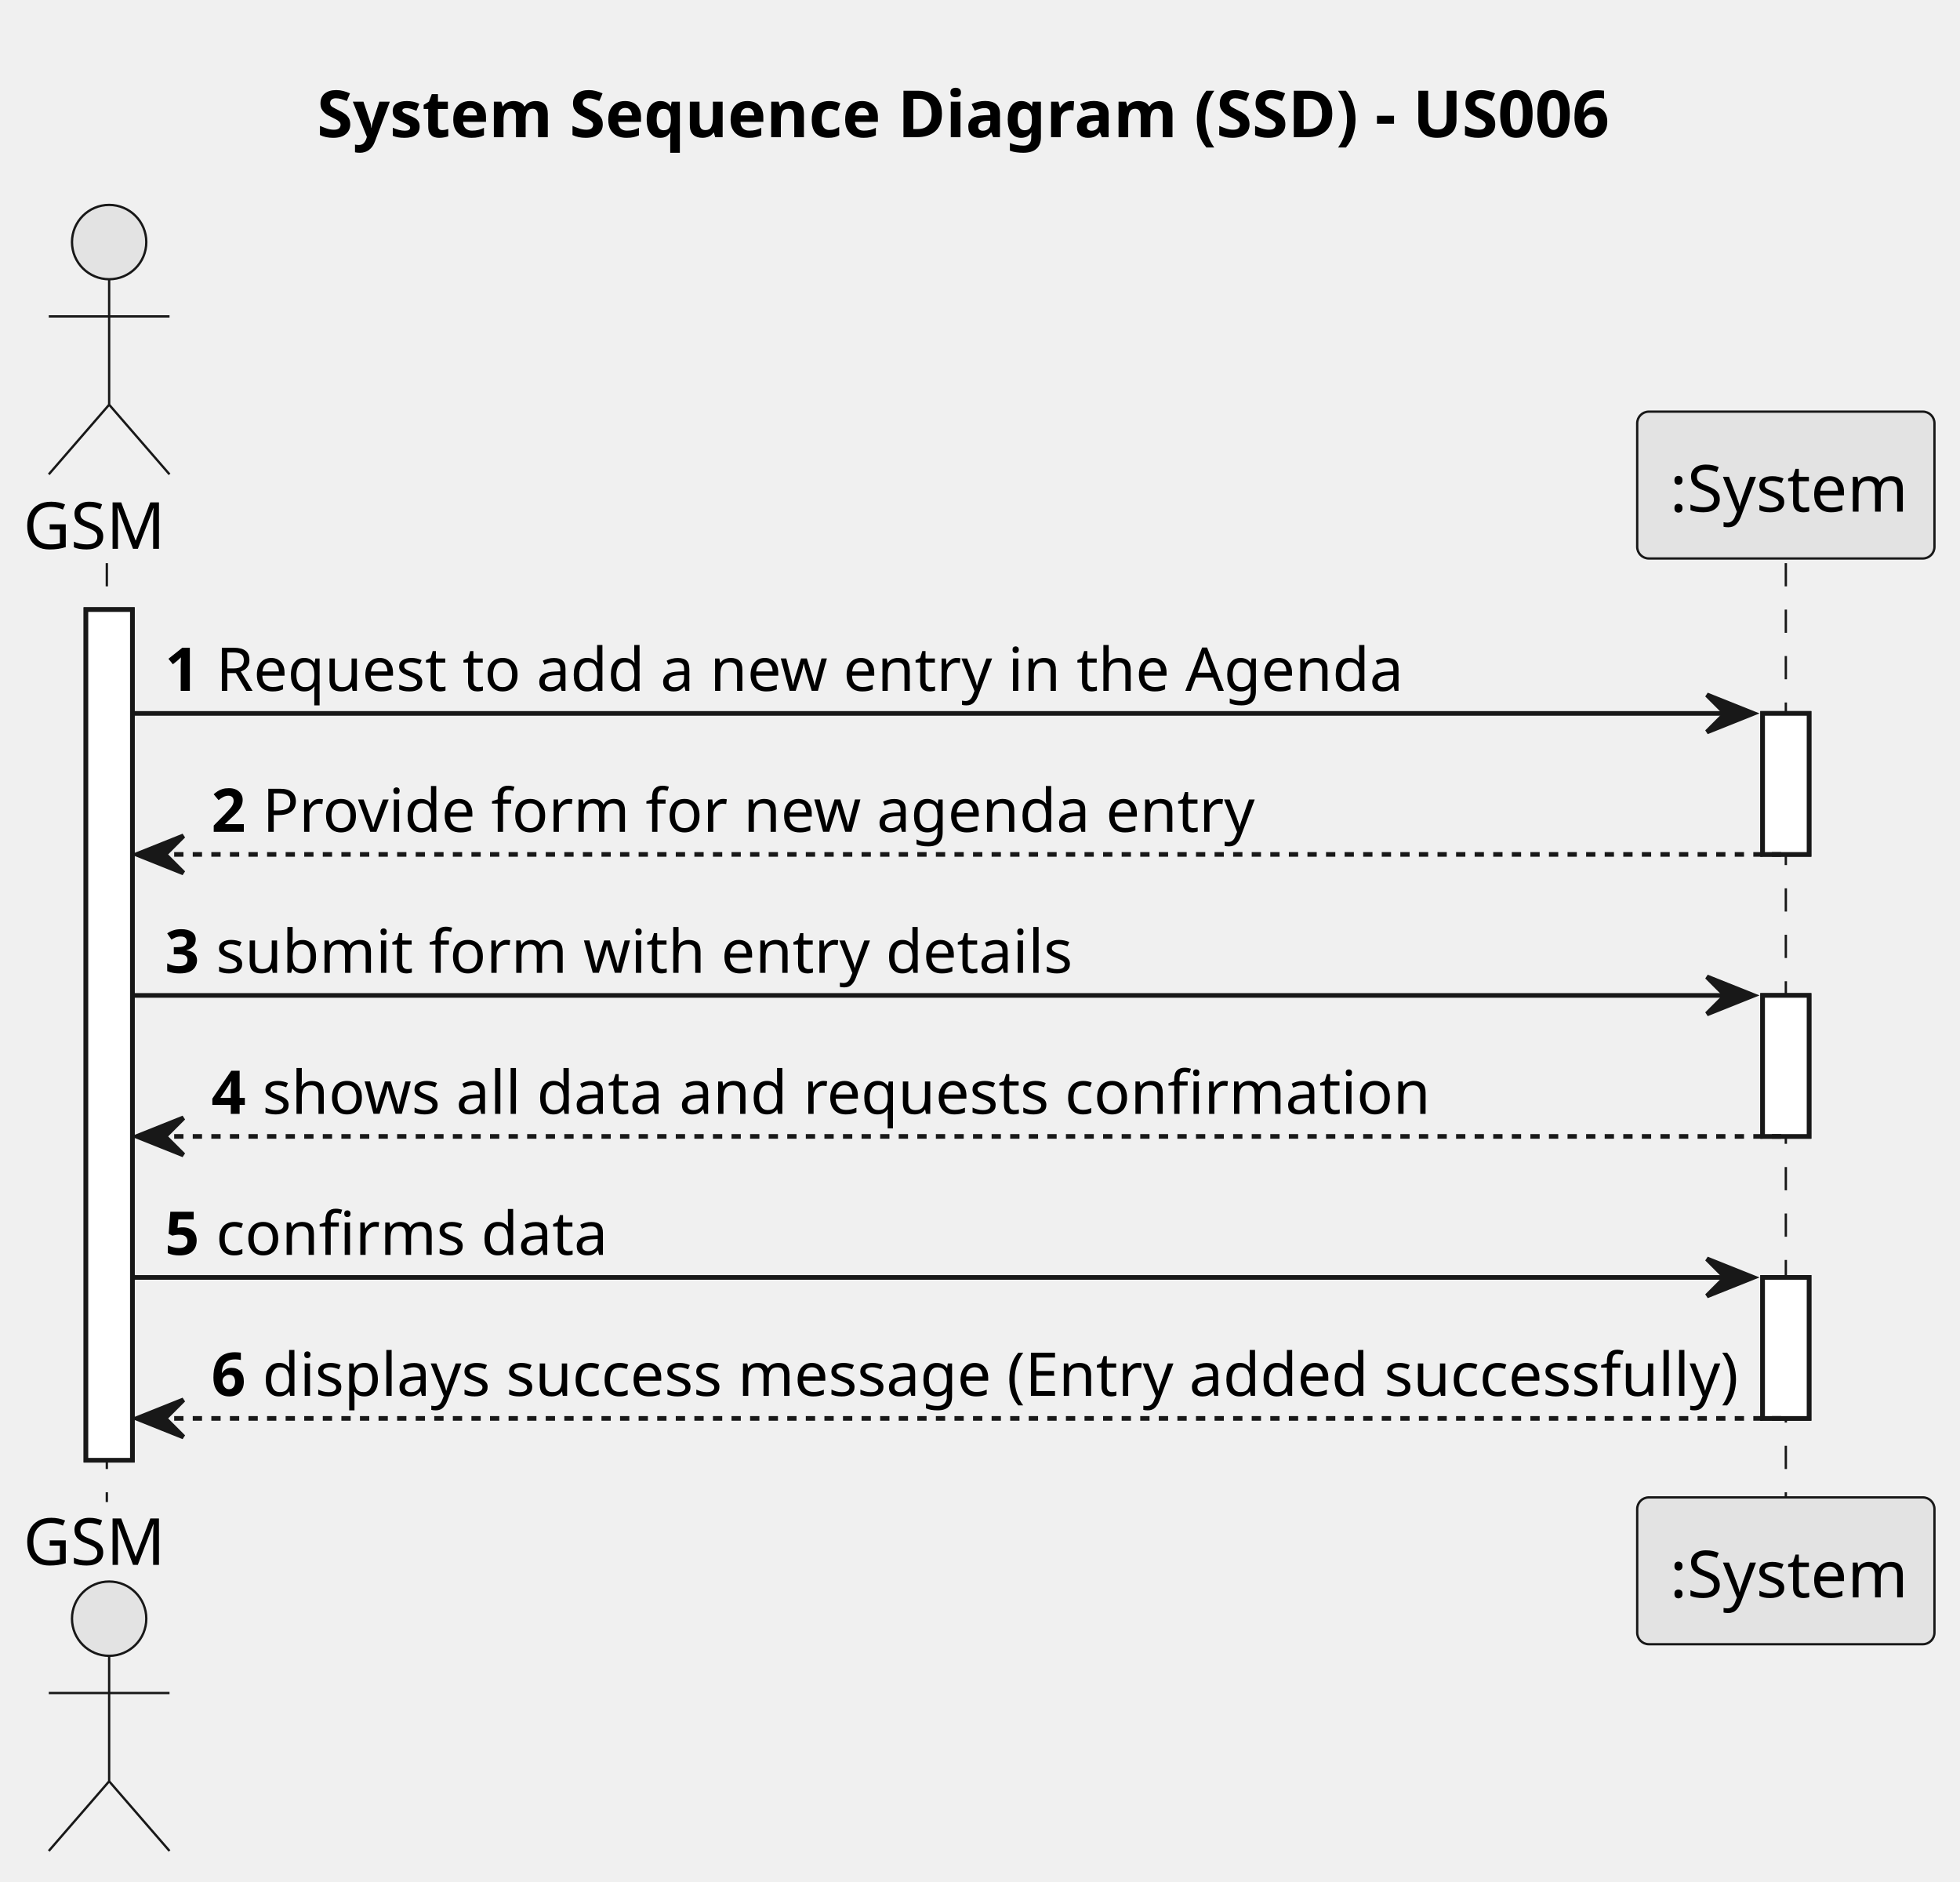
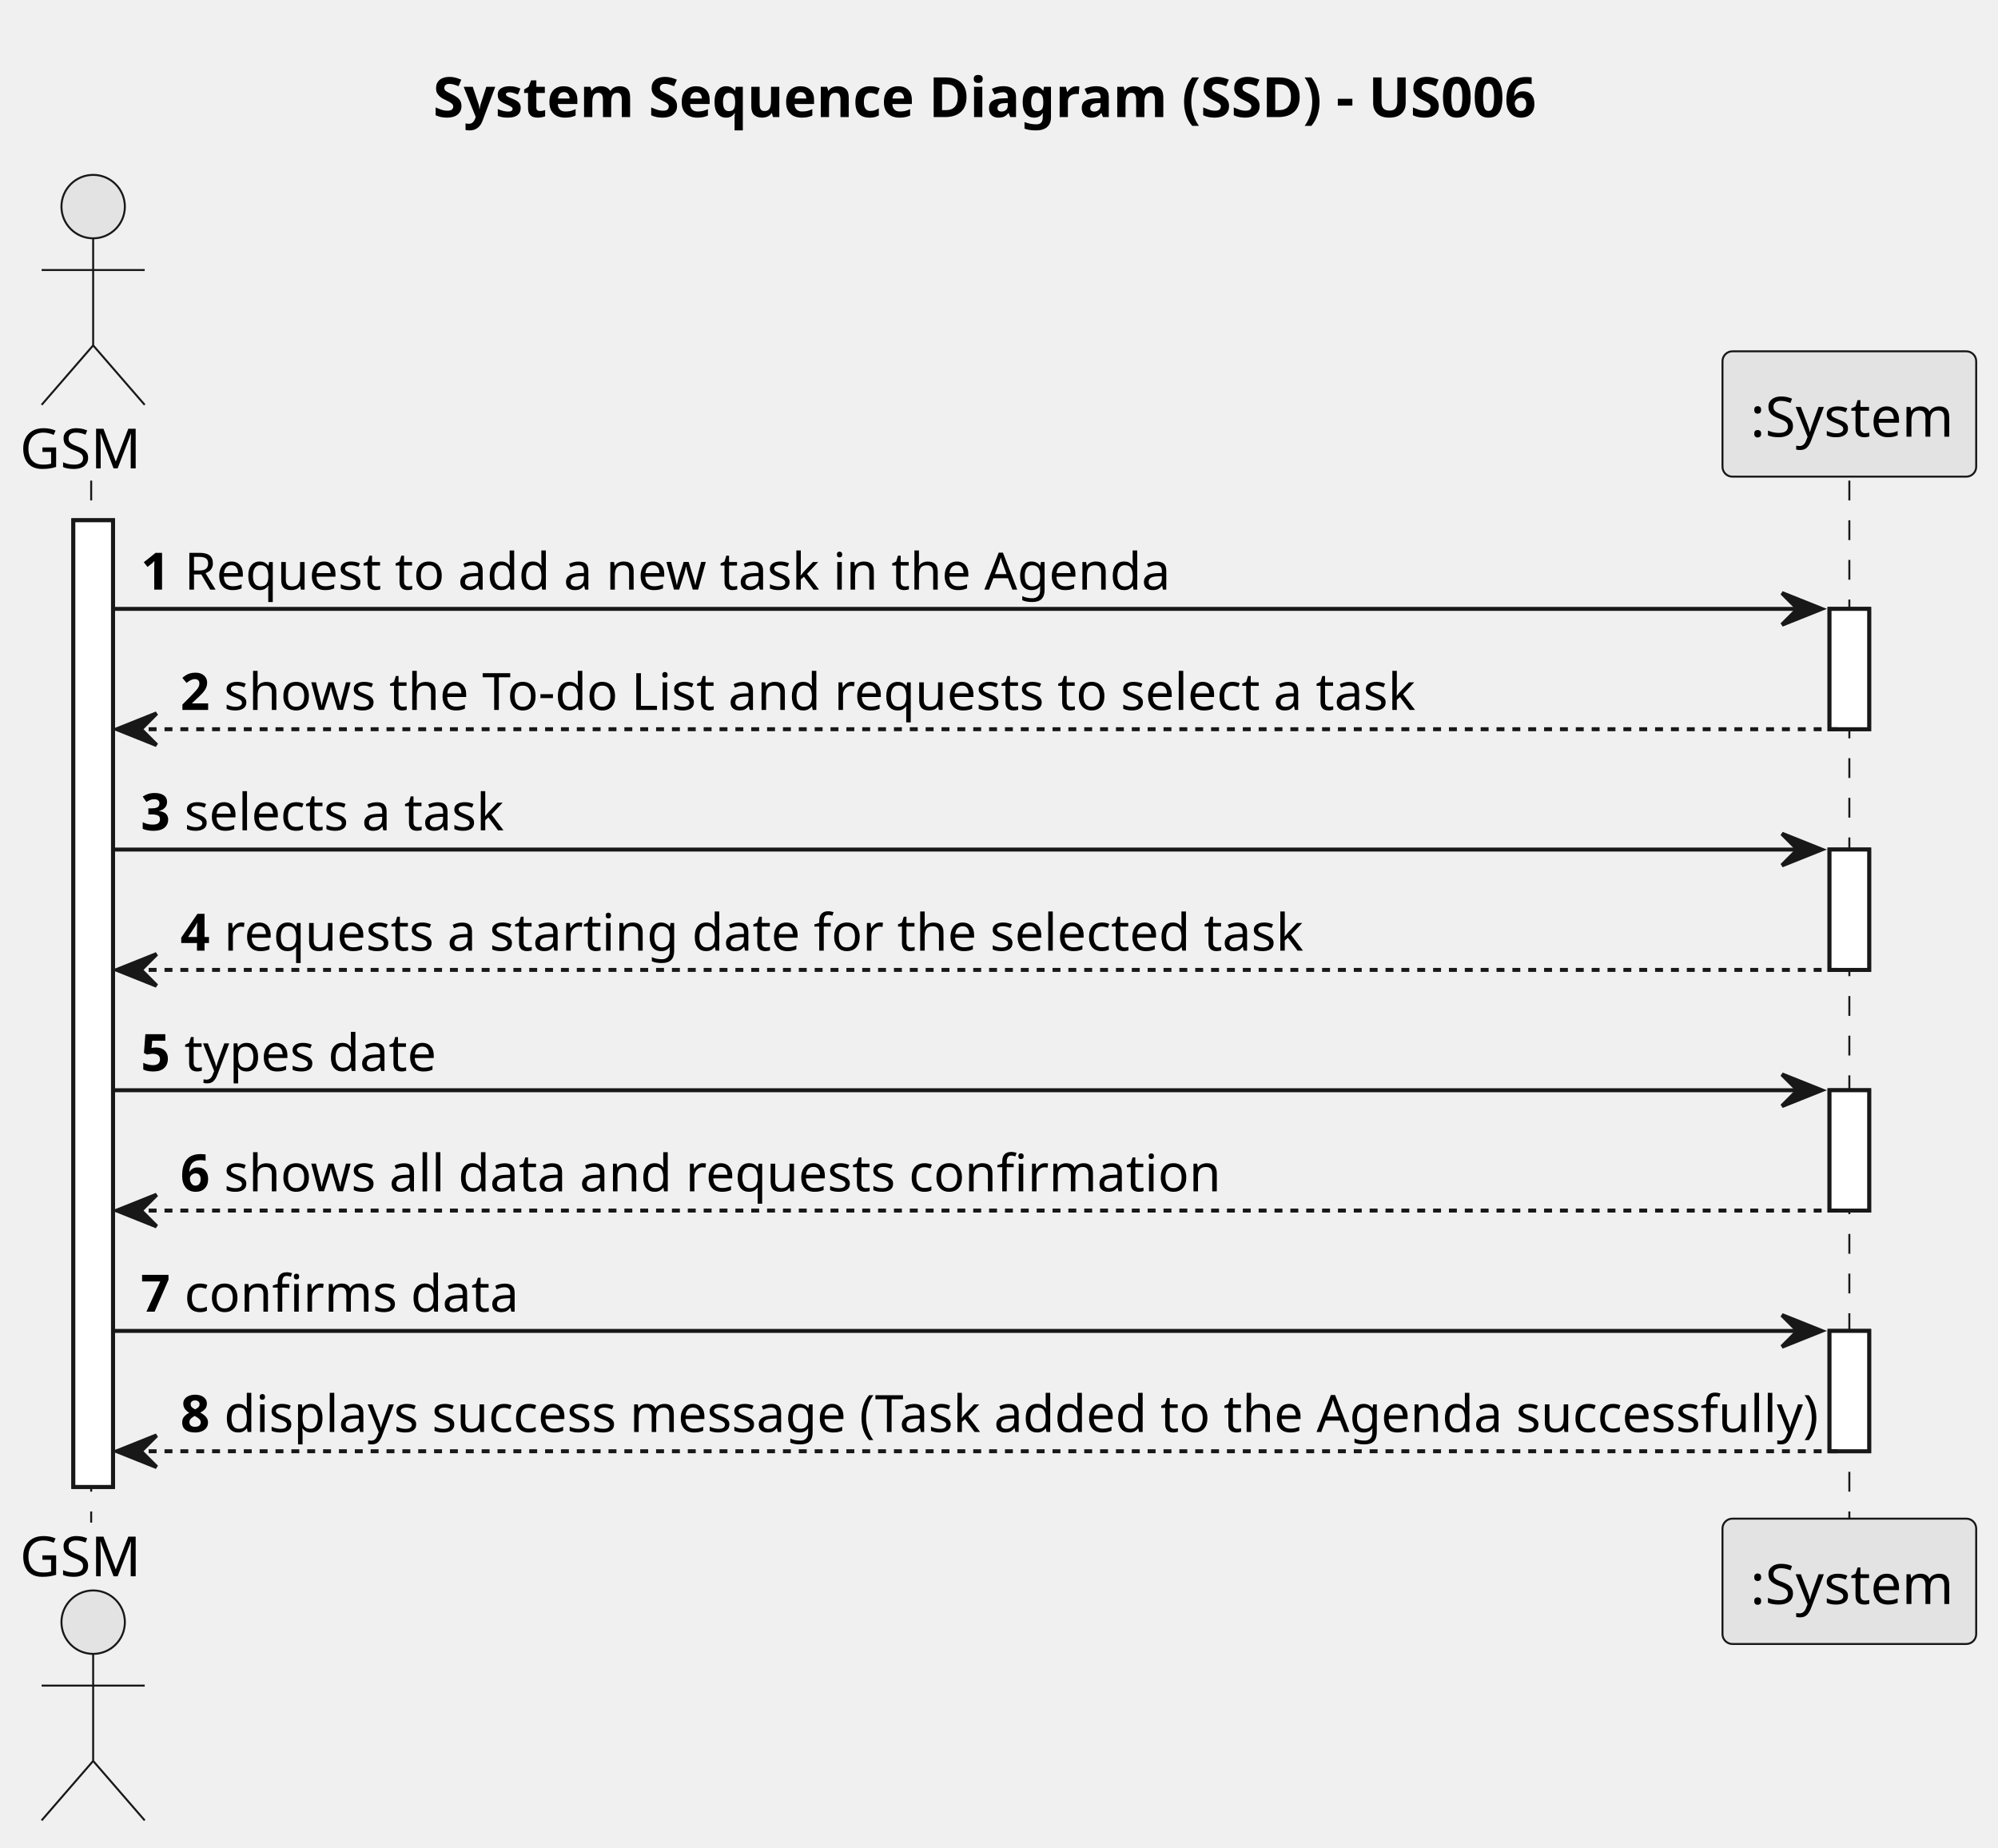
- <svg xmlns="http://www.w3.org/2000/svg" contentStyleType="text/css" height="405px" preserveAspectRatio="none" style="width:422px;height:405px;background:#FFFFFF;" version="1.1" viewBox="0 0 422 405" width="422px" zoomAndPan="magnify">
+ <svg xmlns="http://www.w3.org/2000/svg" contentStyleType="text/css" height="466px" preserveAspectRatio="none" style="width:504px;height:466px;background:#FFFFFF;" version="1.1" viewBox="0 0 504 466" width="504px" zoomAndPan="magnify">
  <defs />
  <g>
-     <text fill="#000000" font-family="sans-serif" font-size="14" font-weight="bold" lengthAdjust="spacing" textLength="284" x="68.25" y="29.533">System Sequence Diagram (SSD) - US006</text>
-     <rect fill="#FFFFFF" height="183.109" style="stroke:#181818;stroke-width:1.0;" width="10" x="18.5" y="131.219" />
-     <rect fill="#FFFFFF" height="30.352" style="stroke:#181818;stroke-width:1.0;" width="10" x="379.5" y="153.57" />
-     <rect fill="#FFFFFF" height="30.352" style="stroke:#181818;stroke-width:1.0;" width="10" x="379.5" y="214.273" />
-     <rect fill="#FFFFFF" height="30.352" style="stroke:#181818;stroke-width:1.0;" width="10" x="379.5" y="274.977" />
-     <line style="stroke:#181818;stroke-width:0.5;stroke-dasharray:5.0,5.0;" x1="23" x2="23" y1="121.219" y2="323.328" />
-     <line style="stroke:#181818;stroke-width:0.5;stroke-dasharray:5.0,5.0;" x1="384.5" x2="384.5" y1="121.219" y2="323.328" />
+     <text fill="#000000" font-family="sans-serif" font-size="14" font-weight="bold" lengthAdjust="spacing" textLength="284" x="109.25" y="29.533">System Sequence Diagram (SSD) - US006</text>
+     <rect fill="#FFFFFF" height="243.812" style="stroke:#181818;stroke-width:1.0;" width="10" x="18.5" y="131.219" />
+     <rect fill="#FFFFFF" height="30.352" style="stroke:#181818;stroke-width:1.0;" width="10" x="461.5" y="153.57" />
+     <rect fill="#FFFFFF" height="30.352" style="stroke:#181818;stroke-width:1.0;" width="10" x="461.5" y="214.273" />
+     <rect fill="#FFFFFF" height="30.352" style="stroke:#181818;stroke-width:1.0;" width="10" x="461.5" y="274.977" />
+     <rect fill="#FFFFFF" height="30.352" style="stroke:#181818;stroke-width:1.0;" width="10" x="461.5" y="335.68" />
+     <line style="stroke:#181818;stroke-width:0.5;stroke-dasharray:5.0,5.0;" x1="23" x2="23" y1="121.219" y2="384.031" />
+     <line style="stroke:#181818;stroke-width:0.5;stroke-dasharray:5.0,5.0;" x1="466.5" x2="466.5" y1="121.219" y2="384.031" />
    <text fill="#000000" font-family="sans-serif" font-size="14" lengthAdjust="spacing" textLength="31" x="5" y="118.143">GSM</text>
    <ellipse cx="23.5" cy="52.109" fill="#E3E3E3" rx="8" ry="8" style="stroke:#181818;stroke-width:0.5;" />
    <path d="M23.5,60.109 L23.5,87.109 M10.5,68.109 L36.5,68.109 M23.5,87.109 L10.5,102.109 M23.5,87.109 L36.5,102.109 " fill="none" style="stroke:#181818;stroke-width:0.5;" />
-     <text fill="#000000" font-family="sans-serif" font-size="14" lengthAdjust="spacing" textLength="31" x="5" y="336.861">GSM</text>
-     <ellipse cx="23.5" cy="348.438" fill="#E3E3E3" rx="8" ry="8" style="stroke:#181818;stroke-width:0.5;" />
-     <path d="M23.5,356.438 L23.5,383.438 M10.5,364.438 L36.5,364.438 M23.5,383.438 L10.5,398.438 M23.5,383.438 L36.5,398.438 " fill="none" style="stroke:#181818;stroke-width:0.5;" />
-     <rect fill="#E3E3E3" height="31.609" rx="2.5" ry="2.5" style="stroke:#181818;stroke-width:0.5;" width="64" x="352.5" y="88.609" />
-     <text fill="#000000" font-family="sans-serif" font-size="14" lengthAdjust="spacing" textLength="50" x="359.5" y="110.143">:System</text>
-     <rect fill="#E3E3E3" height="31.609" rx="2.5" ry="2.5" style="stroke:#181818;stroke-width:0.5;" width="64" x="352.5" y="322.328" />
-     <text fill="#000000" font-family="sans-serif" font-size="14" lengthAdjust="spacing" textLength="50" x="359.5" y="343.861">:System</text>
-     <rect fill="#FFFFFF" height="183.109" style="stroke:#181818;stroke-width:1.0;" width="10" x="18.5" y="131.219" />
-     <rect fill="#FFFFFF" height="30.352" style="stroke:#181818;stroke-width:1.0;" width="10" x="379.5" y="153.57" />
-     <rect fill="#FFFFFF" height="30.352" style="stroke:#181818;stroke-width:1.0;" width="10" x="379.5" y="214.273" />
-     <rect fill="#FFFFFF" height="30.352" style="stroke:#181818;stroke-width:1.0;" width="10" x="379.5" y="274.977" />
-     <polygon fill="#181818" points="367.5,149.57,377.5,153.57,367.5,157.57,371.5,153.57" style="stroke:#181818;stroke-width:1.0;" />
-     <line style="stroke:#181818;stroke-width:1.0;" x1="28.5" x2="373.5" y1="153.57" y2="153.57" />
+     <text fill="#000000" font-family="sans-serif" font-size="14" lengthAdjust="spacing" textLength="31" x="5" y="397.565">GSM</text>
+     <ellipse cx="23.5" cy="409.141" fill="#E3E3E3" rx="8" ry="8" style="stroke:#181818;stroke-width:0.5;" />
+     <path d="M23.5,417.141 L23.5,444.141 M10.5,425.141 L36.5,425.141 M23.5,444.141 L10.5,459.141 M23.5,444.141 L36.5,459.141 " fill="none" style="stroke:#181818;stroke-width:0.5;" />
+     <rect fill="#E3E3E3" height="31.609" rx="2.5" ry="2.5" style="stroke:#181818;stroke-width:0.5;" width="64" x="434.5" y="88.609" />
+     <text fill="#000000" font-family="sans-serif" font-size="14" lengthAdjust="spacing" textLength="50" x="441.5" y="110.143">:System</text>
+     <rect fill="#E3E3E3" height="31.609" rx="2.5" ry="2.5" style="stroke:#181818;stroke-width:0.5;" width="64" x="434.5" y="383.031" />
+     <text fill="#000000" font-family="sans-serif" font-size="14" lengthAdjust="spacing" textLength="50" x="441.5" y="404.565">:System</text>
+     <rect fill="#FFFFFF" height="243.812" style="stroke:#181818;stroke-width:1.0;" width="10" x="18.5" y="131.219" />
+     <rect fill="#FFFFFF" height="30.352" style="stroke:#181818;stroke-width:1.0;" width="10" x="461.5" y="153.57" />
+     <rect fill="#FFFFFF" height="30.352" style="stroke:#181818;stroke-width:1.0;" width="10" x="461.5" y="214.273" />
+     <rect fill="#FFFFFF" height="30.352" style="stroke:#181818;stroke-width:1.0;" width="10" x="461.5" y="274.977" />
+     <rect fill="#FFFFFF" height="30.352" style="stroke:#181818;stroke-width:1.0;" width="10" x="461.5" y="335.68" />
+     <polygon fill="#181818" points="449.5,149.57,459.5,153.57,449.5,157.57,453.5,153.57" style="stroke:#181818;stroke-width:1.0;" />
+     <line style="stroke:#181818;stroke-width:1.0;" x1="28.5" x2="455.5" y1="153.57" y2="153.57" />
    <text fill="#000000" font-family="sans-serif" font-size="13" font-weight="bold" lengthAdjust="spacing" textLength="7" x="35.5" y="148.714">1</text>
-     <text fill="#000000" font-family="sans-serif" font-size="13" lengthAdjust="spacing" textLength="243" x="46.5" y="148.714">Request to add a new entry in the Agenda</text>
+     <text fill="#000000" font-family="sans-serif" font-size="13" lengthAdjust="spacing" textLength="239" x="46.5" y="148.714">Request to add a new task in the Agenda</text>
    <polygon fill="#181818" points="39.5,179.922,29.5,183.922,39.5,187.922,35.5,183.922" style="stroke:#181818;stroke-width:1.0;" />
-     <line style="stroke:#181818;stroke-width:1.0;stroke-dasharray:2.0,2.0;" x1="33.5" x2="383.5" y1="183.922" y2="183.922" />
+     <line style="stroke:#181818;stroke-width:1.0;stroke-dasharray:2.0,2.0;" x1="33.5" x2="465.5" y1="183.922" y2="183.922" />
    <text fill="#000000" font-family="sans-serif" font-size="13" font-weight="bold" lengthAdjust="spacing" textLength="7" x="45.5" y="179.065">2</text>
-     <text fill="#000000" font-family="sans-serif" font-size="13" lengthAdjust="spacing" textLength="195" x="56.5" y="179.065">Provide form for new agenda entry</text>
-     <polygon fill="#181818" points="367.5,210.273,377.5,214.273,367.5,218.273,371.5,214.273" style="stroke:#181818;stroke-width:1.0;" />
-     <line style="stroke:#181818;stroke-width:1.0;" x1="28.5" x2="373.5" y1="214.273" y2="214.273" />
+     <text fill="#000000" font-family="sans-serif" font-size="13" lengthAdjust="spacing" textLength="293" x="56.5" y="179.065">shows the To-do List and requests to select a task</text>
+     <polygon fill="#181818" points="449.5,210.273,459.5,214.273,449.5,218.273,453.5,214.273" style="stroke:#181818;stroke-width:1.0;" />
+     <line style="stroke:#181818;stroke-width:1.0;" x1="28.5" x2="455.5" y1="214.273" y2="214.273" />
    <text fill="#000000" font-family="sans-serif" font-size="13" font-weight="bold" lengthAdjust="spacing" textLength="7" x="35.5" y="209.417">3</text>
-     <text fill="#000000" font-family="sans-serif" font-size="13" lengthAdjust="spacing" textLength="170" x="46.5" y="209.417">submit form with entry details</text>
+     <text fill="#000000" font-family="sans-serif" font-size="13" lengthAdjust="spacing" textLength="82" x="46.5" y="209.417">selects a task</text>
    <polygon fill="#181818" points="39.5,240.625,29.5,244.625,39.5,248.625,35.5,244.625" style="stroke:#181818;stroke-width:1.0;" />
-     <line style="stroke:#181818;stroke-width:1.0;stroke-dasharray:2.0,2.0;" x1="33.5" x2="383.5" y1="244.625" y2="244.625" />
+     <line style="stroke:#181818;stroke-width:1.0;stroke-dasharray:2.0,2.0;" x1="33.5" x2="465.5" y1="244.625" y2="244.625" />
    <text fill="#000000" font-family="sans-serif" font-size="13" font-weight="bold" lengthAdjust="spacing" textLength="7" x="45.5" y="239.769">4</text>
-     <text fill="#000000" font-family="sans-serif" font-size="13" lengthAdjust="spacing" textLength="236" x="56.5" y="239.769">shows all data and requests confirmation</text>
-     <polygon fill="#181818" points="367.5,270.977,377.5,274.977,367.5,278.977,371.5,274.977" style="stroke:#181818;stroke-width:1.0;" />
-     <line style="stroke:#181818;stroke-width:1.0;" x1="28.5" x2="373.5" y1="274.977" y2="274.977" />
+     <text fill="#000000" font-family="sans-serif" font-size="13" lengthAdjust="spacing" textLength="259" x="56.5" y="239.769">requests a starting date for the selected task</text>
+     <polygon fill="#181818" points="449.5,270.977,459.5,274.977,449.5,278.977,453.5,274.977" style="stroke:#181818;stroke-width:1.0;" />
+     <line style="stroke:#181818;stroke-width:1.0;" x1="28.5" x2="455.5" y1="274.977" y2="274.977" />
    <text fill="#000000" font-family="sans-serif" font-size="13" font-weight="bold" lengthAdjust="spacing" textLength="7" x="35.5" y="270.12">5</text>
-     <text fill="#000000" font-family="sans-serif" font-size="13" lengthAdjust="spacing" textLength="78" x="46.5" y="270.12">confirms data</text>
+     <text fill="#000000" font-family="sans-serif" font-size="13" lengthAdjust="spacing" textLength="61" x="46.5" y="270.12">types date</text>
    <polygon fill="#181818" points="39.5,301.328,29.5,305.328,39.5,309.328,35.5,305.328" style="stroke:#181818;stroke-width:1.0;" />
-     <line style="stroke:#181818;stroke-width:1.0;stroke-dasharray:2.0,2.0;" x1="33.5" x2="383.5" y1="305.328" y2="305.328" />
+     <line style="stroke:#181818;stroke-width:1.0;stroke-dasharray:2.0,2.0;" x1="33.5" x2="465.5" y1="305.328" y2="305.328" />
    <text fill="#000000" font-family="sans-serif" font-size="13" font-weight="bold" lengthAdjust="spacing" textLength="7" x="45.5" y="300.472">6</text>
-     <text fill="#000000" font-family="sans-serif" font-size="13" lengthAdjust="spacing" textLength="316" x="56.5" y="300.472">displays success message (Entry added successfully)</text>
+     <text fill="#000000" font-family="sans-serif" font-size="13" lengthAdjust="spacing" textLength="236" x="56.5" y="300.472">shows all data and requests confirmation</text>
+     <polygon fill="#181818" points="449.5,331.68,459.5,335.68,449.5,339.68,453.5,335.68" style="stroke:#181818;stroke-width:1.0;" />
+     <line style="stroke:#181818;stroke-width:1.0;" x1="28.5" x2="455.5" y1="335.68" y2="335.68" />
+     <text fill="#000000" font-family="sans-serif" font-size="13" font-weight="bold" lengthAdjust="spacing" textLength="7" x="35.5" y="330.823">7</text>
+     <text fill="#000000" font-family="sans-serif" font-size="13" lengthAdjust="spacing" textLength="78" x="46.5" y="330.823">confirms data</text>
+     <polygon fill="#181818" points="39.5,362.031,29.5,366.031,39.5,370.031,35.5,366.031" style="stroke:#181818;stroke-width:1.0;" />
+     <line style="stroke:#181818;stroke-width:1.0;stroke-dasharray:2.0,2.0;" x1="33.5" x2="465.5" y1="366.031" y2="366.031" />
+     <text fill="#000000" font-family="sans-serif" font-size="13" font-weight="bold" lengthAdjust="spacing" textLength="7" x="45.5" y="361.175">8</text>
+     <text fill="#000000" font-family="sans-serif" font-size="13" lengthAdjust="spacing" textLength="398" x="56.5" y="361.175">displays success message (Task added to the Agenda successfully)</text>
  </g>
</svg>
